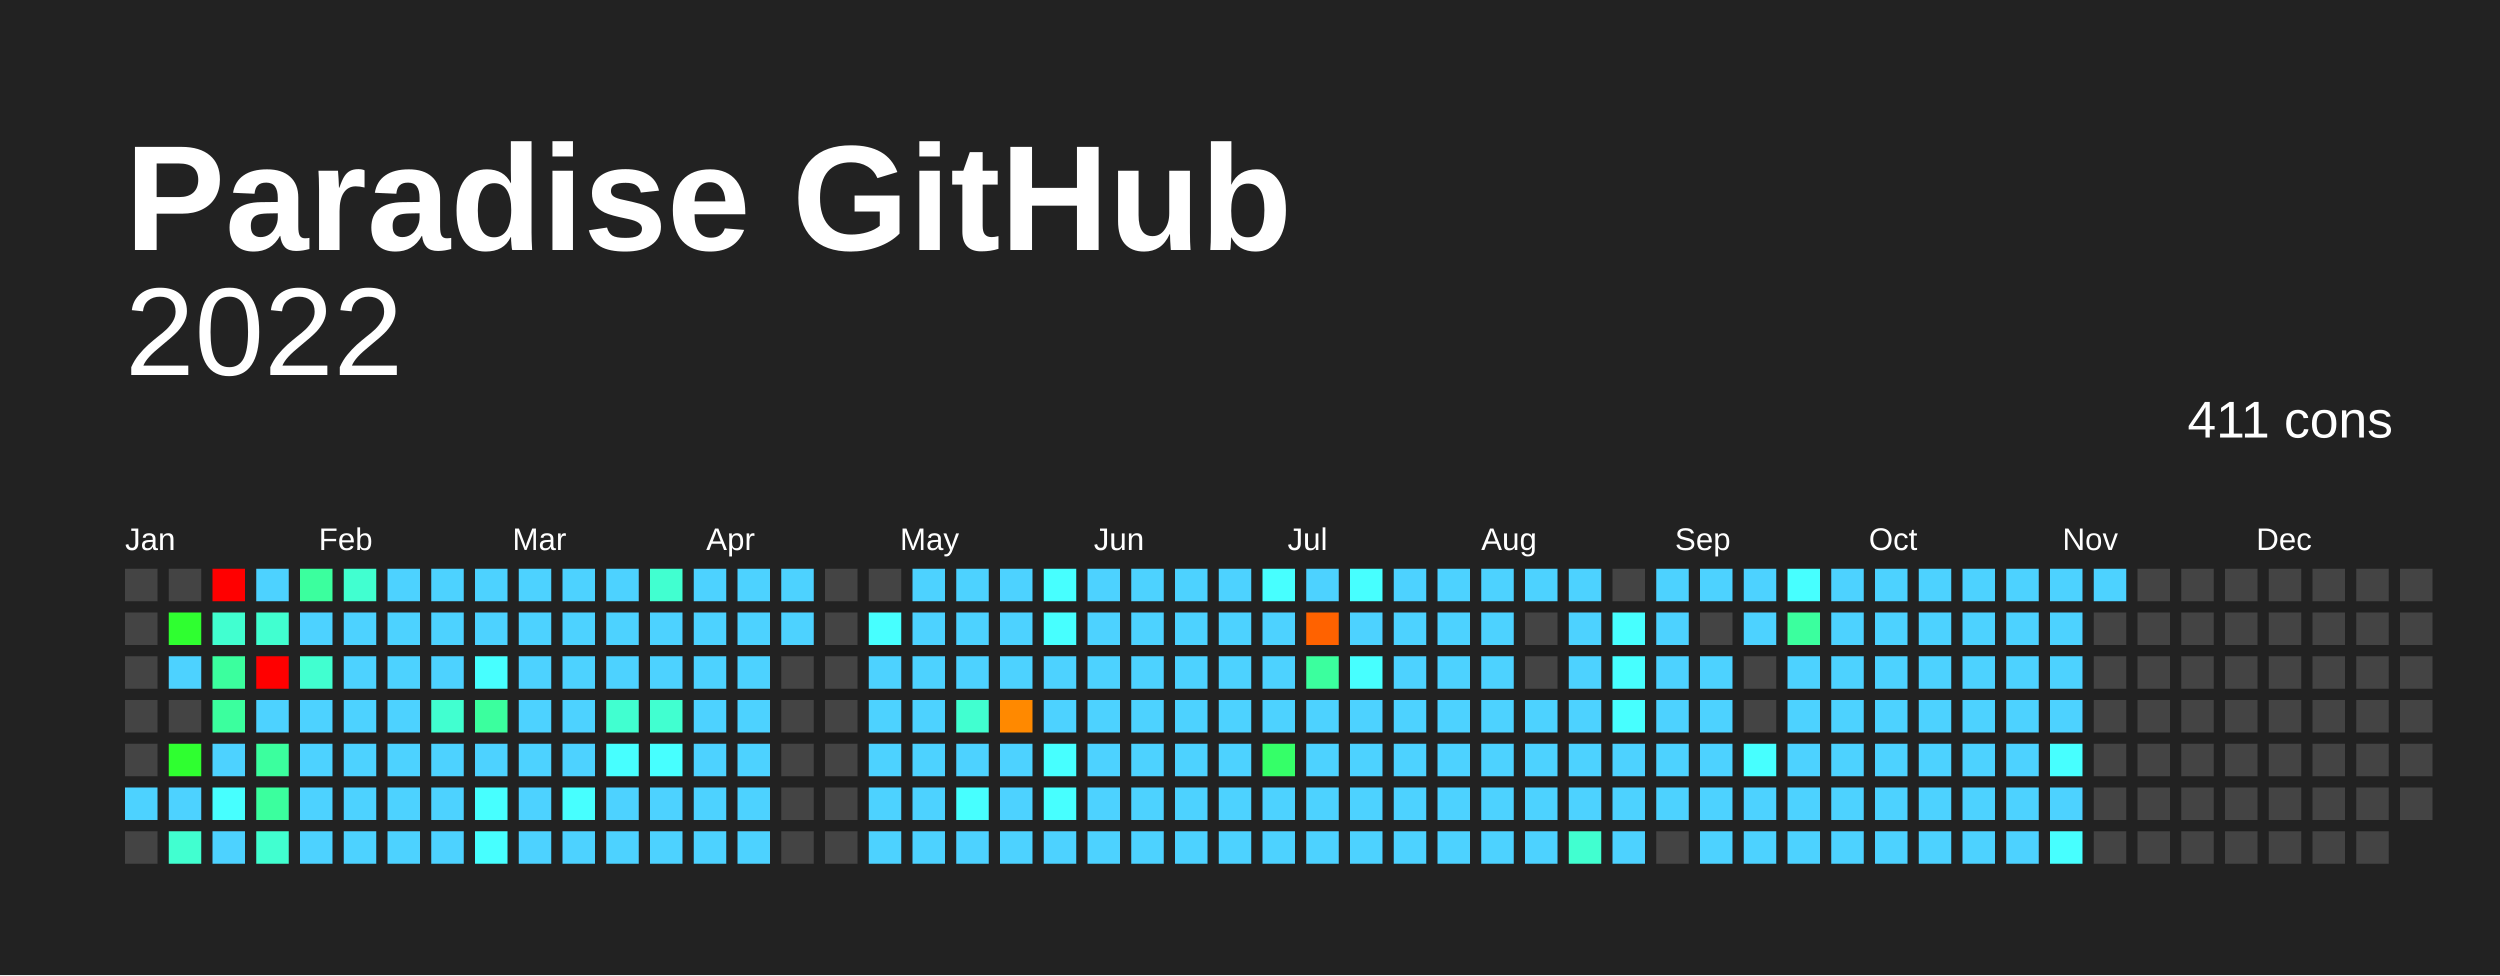
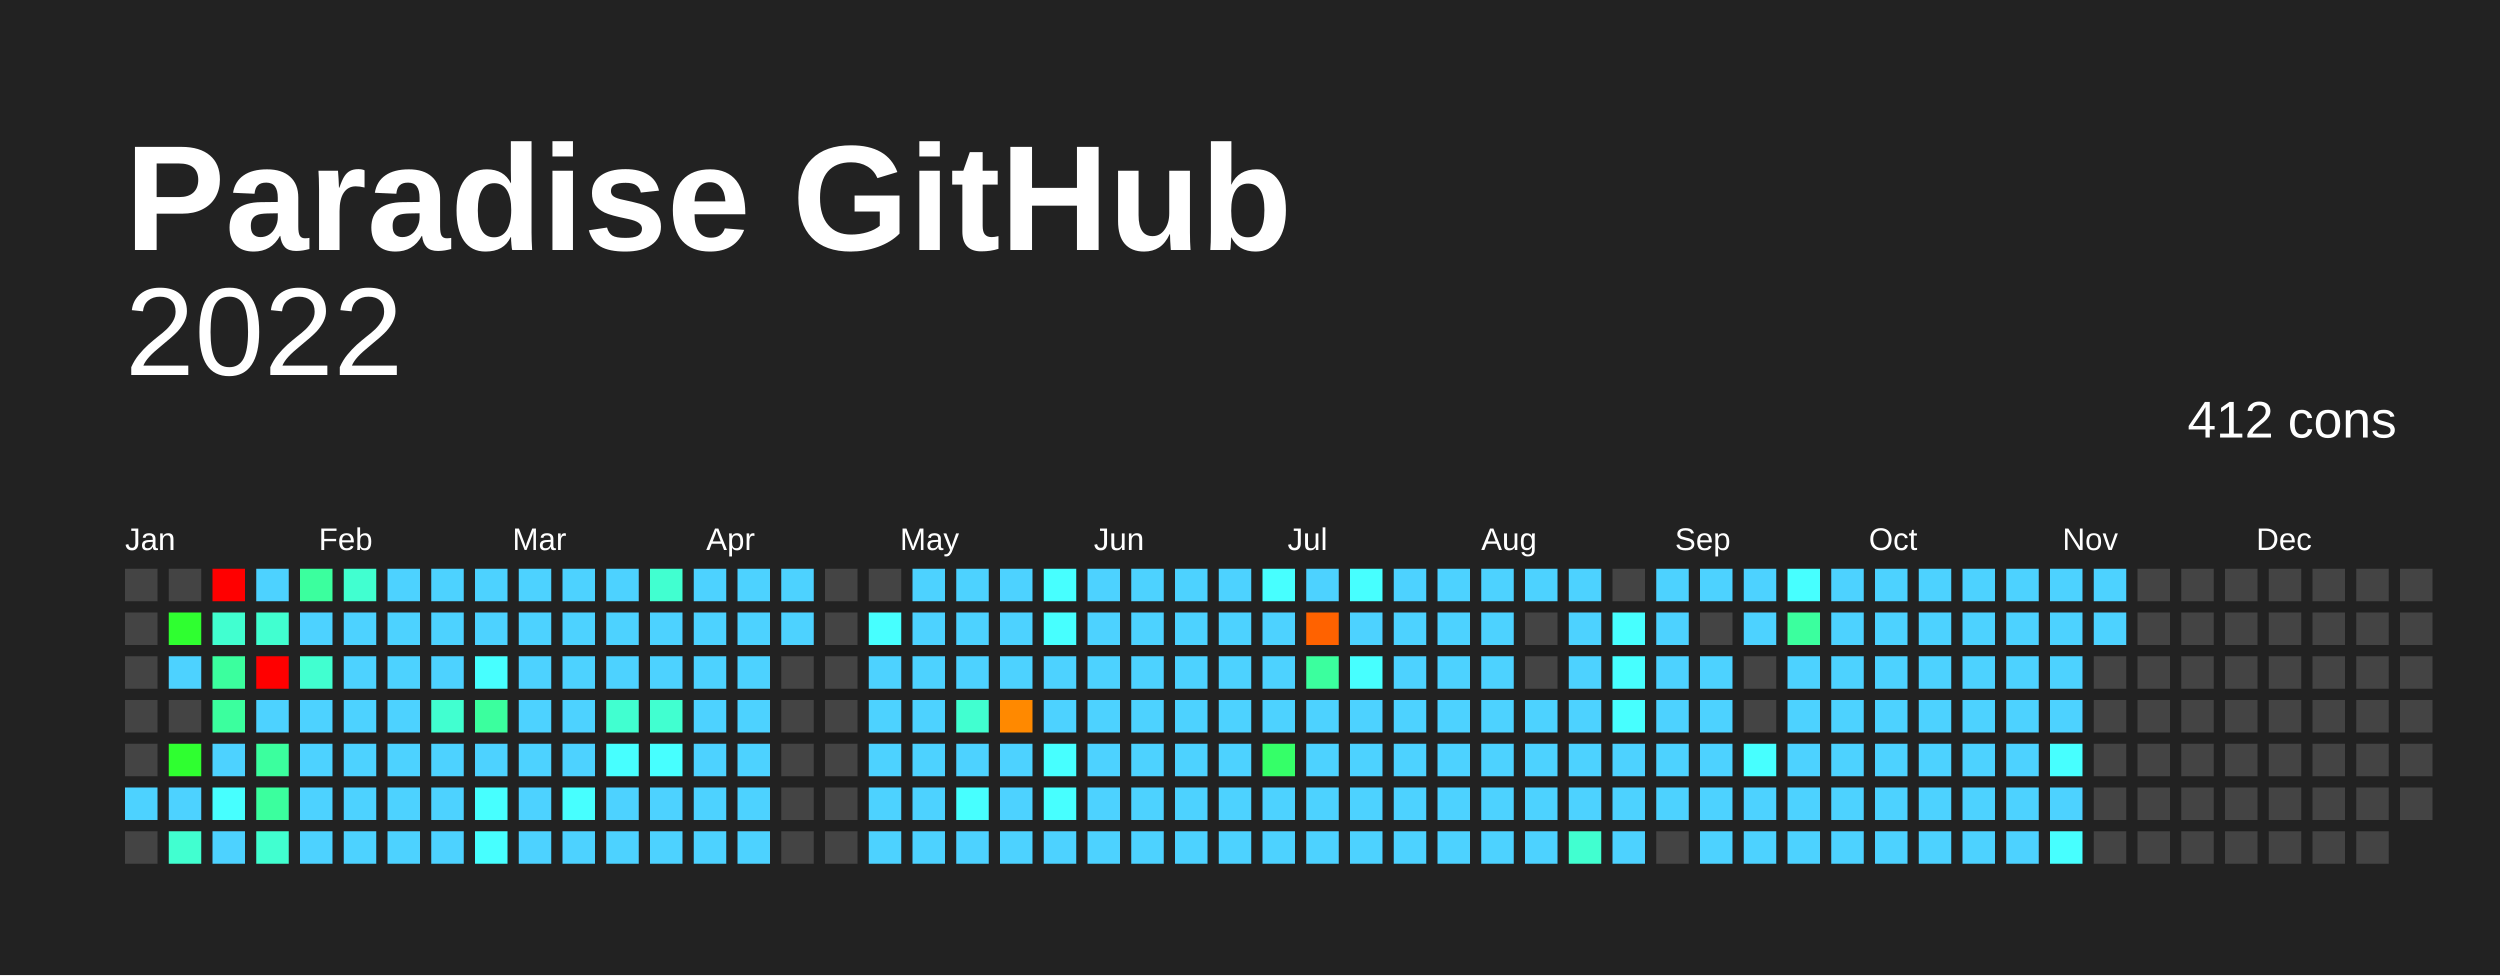
<svg xmlns="http://www.w3.org/2000/svg" baseProfile="full" height="78mm" version="1.1" viewBox="0,0,200,78" width="200mm">
  <defs />
  <rect fill="#222222" height="78" width="200" x="0" y="0" />
  <text fill="#FFFFFF" style="font-size:12px; font-family:Arial; font-weight:bold;" x="10" y="20">Paradise GitHub</text>
  <text alignment-baseline="hanging" fill="#FFFFFF" style="font-size:10.0px; font-family:Arial;" x="10" y="30">2022</text>
-   <text alignment-baseline="hanging" fill="#FFFFFF" style="font-size:4.125px; font-family:Arial;" x="175" y="35">411 cons</text>
+   <text alignment-baseline="hanging" fill="#FFFFFF" style="font-size:4.125px; font-family:Arial;" x="175" y="35">412 cons</text>
  <text fill="#FFFFFF" style="font-size:2.5px; font-family:Arial" x="10.0" y="44">Jan</text>
  <text fill="#FFFFFF" style="font-size:2.5px; font-family:Arial" x="25.5" y="44">Feb</text>
  <text fill="#FFFFFF" style="font-size:2.5px; font-family:Arial" x="41.0" y="44">Mar</text>
  <text fill="#FFFFFF" style="font-size:2.5px; font-family:Arial" x="56.5" y="44">Apr</text>
  <text fill="#FFFFFF" style="font-size:2.5px; font-family:Arial" x="72.0" y="44">May</text>
  <text fill="#FFFFFF" style="font-size:2.5px; font-family:Arial" x="87.5" y="44">Jun</text>
  <text fill="#FFFFFF" style="font-size:2.5px; font-family:Arial" x="103.0" y="44">Jul</text>
  <text fill="#FFFFFF" style="font-size:2.5px; font-family:Arial" x="118.5" y="44">Aug</text>
  <text fill="#FFFFFF" style="font-size:2.5px; font-family:Arial" x="134.0" y="44">Sep</text>
  <text fill="#FFFFFF" style="font-size:2.5px; font-family:Arial" x="149.5" y="44">Oct</text>
  <text fill="#FFFFFF" style="font-size:2.5px; font-family:Arial" x="165.0" y="44">Nov</text>
  <text fill="#FFFFFF" style="font-size:2.5px; font-family:Arial" x="180.5" y="44">Dec</text>
  <rect fill="#444444" height="2.6" width="2.6" x="10.0" y="45.5" />
  <rect fill="#444444" height="2.6" width="2.6" x="10.0" y="49.0" />
  <rect fill="#444444" height="2.6" width="2.6" x="10.0" y="52.5" />
  <rect fill="#444444" height="2.6" width="2.6" x="10.0" y="56.0" />
  <rect fill="#444444" height="2.6" width="2.6" x="10.0" y="59.5" />
  <rect fill="#4dd2ff" height="2.6" width="2.6" x="10.0" y="63.0" />
  <rect fill="#444444" height="2.6" width="2.6" x="10.0" y="66.5" />
  <rect fill="#444444" height="2.6" width="2.6" x="13.5" y="45.5" />
  <rect fill="#2fff30" height="2.6" width="2.6" x="13.5" y="49.0" />
  <rect fill="#4dd2ff" height="2.6" width="2.6" x="13.5" y="52.5" />
  <rect fill="#444444" height="2.6" width="2.6" x="13.5" y="56.0" />
  <rect fill="#2fff30" height="2.6" width="2.6" x="13.5" y="59.5" />
  <rect fill="#4dd2ff" height="2.6" width="2.6" x="13.5" y="63.0" />
  <rect fill="#41ffd0" height="2.6" width="2.6" x="13.5" y="66.5" />
  <rect fill="red" height="2.6" width="2.6" x="17.0" y="45.5" />
  <rect fill="#41ffd0" height="2.6" width="2.6" x="17.0" y="49.0" />
  <rect fill="#3bff9e" height="2.6" width="2.6" x="17.0" y="52.5" />
  <rect fill="#3bff9e" height="2.6" width="2.6" x="17.0" y="56.0" />
  <rect fill="#4dd2ff" height="2.6" width="2.6" x="17.0" y="59.5" />
  <rect fill="#47ffff" height="2.6" width="2.6" x="17.0" y="63.0" />
  <rect fill="#4dd2ff" height="2.6" width="2.6" x="17.0" y="66.5" />
  <rect fill="#4dd2ff" height="2.6" width="2.6" x="20.5" y="45.5" />
  <rect fill="#41ffd0" height="2.6" width="2.6" x="20.5" y="49.0" />
  <rect fill="red" height="2.6" width="2.6" x="20.5" y="52.5" />
  <rect fill="#4dd2ff" height="2.6" width="2.6" x="20.5" y="56.0" />
  <rect fill="#3bff9e" height="2.6" width="2.6" x="20.5" y="59.5" />
  <rect fill="#3bff9e" height="2.6" width="2.6" x="20.5" y="63.0" />
  <rect fill="#41ffd0" height="2.6" width="2.6" x="20.5" y="66.5" />
  <rect fill="#3bff9e" height="2.6" width="2.6" x="24.0" y="45.5" />
  <rect fill="#4dd2ff" height="2.6" width="2.6" x="24.0" y="49.0" />
  <rect fill="#41ffd0" height="2.6" width="2.6" x="24.0" y="52.5" />
  <rect fill="#4dd2ff" height="2.6" width="2.6" x="24.0" y="56.0" />
  <rect fill="#4dd2ff" height="2.6" width="2.6" x="24.0" y="59.5" />
  <rect fill="#4dd2ff" height="2.6" width="2.6" x="24.0" y="63.0" />
  <rect fill="#4dd2ff" height="2.6" width="2.6" x="24.0" y="66.5" />
  <rect fill="#41ffd0" height="2.6" width="2.6" x="27.5" y="45.5" />
  <rect fill="#4dd2ff" height="2.6" width="2.6" x="27.5" y="49.0" />
  <rect fill="#4dd2ff" height="2.6" width="2.6" x="27.5" y="52.5" />
  <rect fill="#4dd2ff" height="2.6" width="2.6" x="27.5" y="56.0" />
  <rect fill="#4dd2ff" height="2.6" width="2.6" x="27.5" y="59.5" />
  <rect fill="#4dd2ff" height="2.6" width="2.6" x="27.5" y="63.0" />
  <rect fill="#4dd2ff" height="2.6" width="2.6" x="27.5" y="66.5" />
  <rect fill="#4dd2ff" height="2.6" width="2.6" x="31.0" y="45.5" />
  <rect fill="#4dd2ff" height="2.6" width="2.6" x="31.0" y="49.0" />
  <rect fill="#4dd2ff" height="2.6" width="2.6" x="31.0" y="52.5" />
  <rect fill="#4dd2ff" height="2.6" width="2.6" x="31.0" y="56.0" />
  <rect fill="#4dd2ff" height="2.6" width="2.6" x="31.0" y="59.5" />
  <rect fill="#4dd2ff" height="2.6" width="2.6" x="31.0" y="63.0" />
  <rect fill="#4dd2ff" height="2.6" width="2.6" x="31.0" y="66.5" />
  <rect fill="#4dd2ff" height="2.6" width="2.6" x="34.5" y="45.5" />
  <rect fill="#4dd2ff" height="2.6" width="2.6" x="34.5" y="49.0" />
  <rect fill="#4dd2ff" height="2.6" width="2.6" x="34.5" y="52.5" />
  <rect fill="#41ffd0" height="2.6" width="2.6" x="34.5" y="56.0" />
  <rect fill="#4dd2ff" height="2.6" width="2.6" x="34.5" y="59.5" />
  <rect fill="#4dd2ff" height="2.6" width="2.6" x="34.5" y="63.0" />
  <rect fill="#4dd2ff" height="2.6" width="2.6" x="34.5" y="66.5" />
  <rect fill="#4dd2ff" height="2.6" width="2.6" x="38.0" y="45.5" />
  <rect fill="#4dd2ff" height="2.6" width="2.6" x="38.0" y="49.0" />
  <rect fill="#47ffff" height="2.6" width="2.6" x="38.0" y="52.5" />
  <rect fill="#3bff9e" height="2.6" width="2.6" x="38.0" y="56.0" />
  <rect fill="#4dd2ff" height="2.6" width="2.6" x="38.0" y="59.5" />
  <rect fill="#47ffff" height="2.6" width="2.6" x="38.0" y="63.0" />
  <rect fill="#47ffff" height="2.6" width="2.6" x="38.0" y="66.5" />
  <rect fill="#4dd2ff" height="2.6" width="2.6" x="41.5" y="45.5" />
  <rect fill="#4dd2ff" height="2.6" width="2.6" x="41.5" y="49.0" />
  <rect fill="#4dd2ff" height="2.6" width="2.6" x="41.5" y="52.5" />
  <rect fill="#4dd2ff" height="2.6" width="2.6" x="41.5" y="56.0" />
  <rect fill="#4dd2ff" height="2.6" width="2.6" x="41.5" y="59.5" />
  <rect fill="#4dd2ff" height="2.6" width="2.6" x="41.5" y="63.0" />
  <rect fill="#4dd2ff" height="2.6" width="2.6" x="41.5" y="66.5" />
  <rect fill="#4dd2ff" height="2.6" width="2.6" x="45.0" y="45.5" />
  <rect fill="#4dd2ff" height="2.6" width="2.6" x="45.0" y="49.0" />
  <rect fill="#4dd2ff" height="2.6" width="2.6" x="45.0" y="52.5" />
  <rect fill="#4dd2ff" height="2.6" width="2.6" x="45.0" y="56.0" />
  <rect fill="#4dd2ff" height="2.6" width="2.6" x="45.0" y="59.5" />
  <rect fill="#47ffff" height="2.6" width="2.6" x="45.0" y="63.0" />
  <rect fill="#4dd2ff" height="2.6" width="2.6" x="45.0" y="66.5" />
  <rect fill="#4dd2ff" height="2.6" width="2.6" x="48.5" y="45.5" />
  <rect fill="#4dd2ff" height="2.6" width="2.6" x="48.5" y="49.0" />
  <rect fill="#4dd2ff" height="2.6" width="2.6" x="48.5" y="52.5" />
  <rect fill="#41ffd0" height="2.6" width="2.6" x="48.5" y="56.0" />
  <rect fill="#47ffff" height="2.6" width="2.6" x="48.5" y="59.5" />
  <rect fill="#4dd2ff" height="2.6" width="2.6" x="48.5" y="63.0" />
  <rect fill="#4dd2ff" height="2.6" width="2.6" x="48.5" y="66.5" />
  <rect fill="#41ffd0" height="2.6" width="2.6" x="52.0" y="45.5" />
  <rect fill="#4dd2ff" height="2.6" width="2.6" x="52.0" y="49.0" />
  <rect fill="#4dd2ff" height="2.6" width="2.6" x="52.0" y="52.5" />
  <rect fill="#41ffd0" height="2.6" width="2.6" x="52.0" y="56.0" />
  <rect fill="#47ffff" height="2.6" width="2.6" x="52.0" y="59.5" />
  <rect fill="#4dd2ff" height="2.6" width="2.6" x="52.0" y="63.0" />
  <rect fill="#4dd2ff" height="2.6" width="2.6" x="52.0" y="66.5" />
  <rect fill="#4dd2ff" height="2.6" width="2.6" x="55.5" y="45.5" />
  <rect fill="#4dd2ff" height="2.6" width="2.6" x="55.5" y="49.0" />
  <rect fill="#4dd2ff" height="2.6" width="2.6" x="55.5" y="52.5" />
  <rect fill="#4dd2ff" height="2.6" width="2.6" x="55.5" y="56.0" />
  <rect fill="#4dd2ff" height="2.6" width="2.6" x="55.5" y="59.5" />
  <rect fill="#4dd2ff" height="2.6" width="2.6" x="55.5" y="63.0" />
  <rect fill="#4dd2ff" height="2.6" width="2.6" x="55.5" y="66.5" />
  <rect fill="#4dd2ff" height="2.6" width="2.6" x="59.0" y="45.5" />
  <rect fill="#4dd2ff" height="2.6" width="2.6" x="59.0" y="49.0" />
  <rect fill="#4dd2ff" height="2.6" width="2.6" x="59.0" y="52.5" />
  <rect fill="#4dd2ff" height="2.6" width="2.6" x="59.0" y="56.0" />
  <rect fill="#4dd2ff" height="2.6" width="2.6" x="59.0" y="59.5" />
  <rect fill="#4dd2ff" height="2.6" width="2.6" x="59.0" y="63.0" />
  <rect fill="#4dd2ff" height="2.6" width="2.6" x="59.0" y="66.5" />
  <rect fill="#4dd2ff" height="2.6" width="2.6" x="62.5" y="45.5" />
  <rect fill="#4dd2ff" height="2.6" width="2.6" x="62.5" y="49.0" />
  <rect fill="#444444" height="2.6" width="2.6" x="62.5" y="52.5" />
  <rect fill="#444444" height="2.6" width="2.6" x="62.5" y="56.0" />
  <rect fill="#444444" height="2.6" width="2.6" x="62.5" y="59.5" />
  <rect fill="#444444" height="2.6" width="2.6" x="62.5" y="63.0" />
  <rect fill="#444444" height="2.6" width="2.6" x="62.5" y="66.5" />
  <rect fill="#444444" height="2.6" width="2.6" x="66.0" y="45.5" />
  <rect fill="#444444" height="2.6" width="2.6" x="66.0" y="49.0" />
  <rect fill="#444444" height="2.6" width="2.6" x="66.0" y="52.5" />
  <rect fill="#444444" height="2.6" width="2.6" x="66.0" y="56.0" />
  <rect fill="#444444" height="2.6" width="2.6" x="66.0" y="59.5" />
  <rect fill="#444444" height="2.6" width="2.6" x="66.0" y="63.0" />
  <rect fill="#444444" height="2.6" width="2.6" x="66.0" y="66.5" />
  <rect fill="#444444" height="2.6" width="2.6" x="69.5" y="45.5" />
  <rect fill="#47ffff" height="2.6" width="2.6" x="69.5" y="49.0" />
  <rect fill="#4dd2ff" height="2.6" width="2.6" x="69.5" y="52.5" />
  <rect fill="#4dd2ff" height="2.6" width="2.6" x="69.5" y="56.0" />
  <rect fill="#4dd2ff" height="2.6" width="2.6" x="69.5" y="59.5" />
  <rect fill="#4dd2ff" height="2.6" width="2.6" x="69.5" y="63.0" />
  <rect fill="#4dd2ff" height="2.6" width="2.6" x="69.5" y="66.5" />
  <rect fill="#4dd2ff" height="2.6" width="2.6" x="73.0" y="45.5" />
  <rect fill="#4dd2ff" height="2.6" width="2.6" x="73.0" y="49.0" />
  <rect fill="#4dd2ff" height="2.6" width="2.6" x="73.0" y="52.5" />
  <rect fill="#4dd2ff" height="2.6" width="2.6" x="73.0" y="56.0" />
  <rect fill="#4dd2ff" height="2.6" width="2.6" x="73.0" y="59.5" />
  <rect fill="#4dd2ff" height="2.6" width="2.6" x="73.0" y="63.0" />
  <rect fill="#4dd2ff" height="2.6" width="2.6" x="73.0" y="66.5" />
  <rect fill="#4dd2ff" height="2.6" width="2.6" x="76.5" y="45.5" />
  <rect fill="#4dd2ff" height="2.6" width="2.6" x="76.5" y="49.0" />
  <rect fill="#4dd2ff" height="2.6" width="2.6" x="76.5" y="52.5" />
  <rect fill="#41ffd0" height="2.6" width="2.6" x="76.5" y="56.0" />
  <rect fill="#4dd2ff" height="2.6" width="2.6" x="76.5" y="59.5" />
  <rect fill="#47ffff" height="2.6" width="2.6" x="76.5" y="63.0" />
  <rect fill="#4dd2ff" height="2.6" width="2.6" x="76.5" y="66.5" />
  <rect fill="#4dd2ff" height="2.6" width="2.6" x="80.0" y="45.5" />
  <rect fill="#4dd2ff" height="2.6" width="2.6" x="80.0" y="49.0" />
  <rect fill="#4dd2ff" height="2.6" width="2.6" x="80.0" y="52.5" />
  <rect fill="#ff8900" height="2.6" width="2.6" x="80.0" y="56.0" />
  <rect fill="#4dd2ff" height="2.6" width="2.6" x="80.0" y="59.5" />
  <rect fill="#4dd2ff" height="2.6" width="2.6" x="80.0" y="63.0" />
  <rect fill="#4dd2ff" height="2.6" width="2.6" x="80.0" y="66.5" />
  <rect fill="#47ffff" height="2.6" width="2.6" x="83.5" y="45.5" />
  <rect fill="#47ffff" height="2.6" width="2.6" x="83.5" y="49.0" />
  <rect fill="#4dd2ff" height="2.6" width="2.6" x="83.5" y="52.5" />
  <rect fill="#4dd2ff" height="2.6" width="2.6" x="83.5" y="56.0" />
  <rect fill="#47ffff" height="2.6" width="2.6" x="83.5" y="59.5" />
  <rect fill="#47ffff" height="2.6" width="2.6" x="83.5" y="63.0" />
  <rect fill="#4dd2ff" height="2.6" width="2.6" x="83.5" y="66.5" />
  <rect fill="#4dd2ff" height="2.6" width="2.6" x="87.0" y="45.5" />
  <rect fill="#4dd2ff" height="2.6" width="2.6" x="87.0" y="49.0" />
  <rect fill="#4dd2ff" height="2.6" width="2.6" x="87.0" y="52.5" />
  <rect fill="#4dd2ff" height="2.6" width="2.6" x="87.0" y="56.0" />
  <rect fill="#4dd2ff" height="2.6" width="2.6" x="87.0" y="59.5" />
  <rect fill="#4dd2ff" height="2.6" width="2.6" x="87.0" y="63.0" />
  <rect fill="#4dd2ff" height="2.6" width="2.6" x="87.0" y="66.5" />
  <rect fill="#4dd2ff" height="2.6" width="2.6" x="90.5" y="45.5" />
  <rect fill="#4dd2ff" height="2.6" width="2.6" x="90.5" y="49.0" />
  <rect fill="#4dd2ff" height="2.6" width="2.6" x="90.5" y="52.5" />
  <rect fill="#4dd2ff" height="2.6" width="2.6" x="90.5" y="56.0" />
  <rect fill="#4dd2ff" height="2.6" width="2.6" x="90.5" y="59.5" />
  <rect fill="#4dd2ff" height="2.6" width="2.6" x="90.5" y="63.0" />
  <rect fill="#4dd2ff" height="2.6" width="2.6" x="90.5" y="66.5" />
  <rect fill="#4dd2ff" height="2.6" width="2.6" x="94.0" y="45.5" />
  <rect fill="#4dd2ff" height="2.6" width="2.6" x="94.0" y="49.0" />
  <rect fill="#4dd2ff" height="2.6" width="2.6" x="94.0" y="52.5" />
  <rect fill="#4dd2ff" height="2.6" width="2.6" x="94.0" y="56.0" />
  <rect fill="#4dd2ff" height="2.6" width="2.6" x="94.0" y="59.5" />
  <rect fill="#4dd2ff" height="2.6" width="2.6" x="94.0" y="63.0" />
  <rect fill="#4dd2ff" height="2.6" width="2.6" x="94.0" y="66.5" />
  <rect fill="#4dd2ff" height="2.6" width="2.6" x="97.5" y="45.5" />
  <rect fill="#4dd2ff" height="2.6" width="2.6" x="97.5" y="49.0" />
  <rect fill="#4dd2ff" height="2.6" width="2.6" x="97.5" y="52.5" />
  <rect fill="#4dd2ff" height="2.6" width="2.6" x="97.5" y="56.0" />
  <rect fill="#4dd2ff" height="2.6" width="2.6" x="97.5" y="59.5" />
  <rect fill="#4dd2ff" height="2.6" width="2.6" x="97.5" y="63.0" />
  <rect fill="#4dd2ff" height="2.6" width="2.6" x="97.5" y="66.5" />
  <rect fill="#47ffff" height="2.6" width="2.6" x="101.0" y="45.5" />
  <rect fill="#4dd2ff" height="2.6" width="2.6" x="101.0" y="49.0" />
  <rect fill="#4dd2ff" height="2.6" width="2.6" x="101.0" y="52.5" />
  <rect fill="#4dd2ff" height="2.6" width="2.6" x="101.0" y="56.0" />
  <rect fill="#35ff68" height="2.6" width="2.6" x="101.0" y="59.5" />
  <rect fill="#4dd2ff" height="2.6" width="2.6" x="101.0" y="63.0" />
  <rect fill="#4dd2ff" height="2.6" width="2.6" x="101.0" y="66.5" />
  <rect fill="#4dd2ff" height="2.6" width="2.6" x="104.5" y="45.5" />
  <rect fill="#ff6200" height="2.6" width="2.6" x="104.5" y="49.0" />
  <rect fill="#3bff9e" height="2.6" width="2.6" x="104.5" y="52.5" />
  <rect fill="#4dd2ff" height="2.6" width="2.6" x="104.5" y="56.0" />
  <rect fill="#4dd2ff" height="2.6" width="2.6" x="104.5" y="59.5" />
  <rect fill="#4dd2ff" height="2.6" width="2.6" x="104.5" y="63.0" />
  <rect fill="#4dd2ff" height="2.6" width="2.6" x="104.5" y="66.5" />
  <rect fill="#47ffff" height="2.6" width="2.6" x="108.0" y="45.5" />
  <rect fill="#4dd2ff" height="2.6" width="2.6" x="108.0" y="49.0" />
  <rect fill="#47ffff" height="2.6" width="2.6" x="108.0" y="52.5" />
  <rect fill="#4dd2ff" height="2.6" width="2.6" x="108.0" y="56.0" />
  <rect fill="#4dd2ff" height="2.6" width="2.6" x="108.0" y="59.5" />
  <rect fill="#4dd2ff" height="2.6" width="2.6" x="108.0" y="63.0" />
  <rect fill="#4dd2ff" height="2.6" width="2.6" x="108.0" y="66.5" />
  <rect fill="#4dd2ff" height="2.6" width="2.6" x="111.5" y="45.5" />
  <rect fill="#4dd2ff" height="2.6" width="2.6" x="111.5" y="49.0" />
  <rect fill="#4dd2ff" height="2.6" width="2.6" x="111.5" y="52.5" />
  <rect fill="#4dd2ff" height="2.6" width="2.6" x="111.5" y="56.0" />
  <rect fill="#4dd2ff" height="2.6" width="2.6" x="111.5" y="59.5" />
  <rect fill="#4dd2ff" height="2.6" width="2.6" x="111.5" y="63.0" />
  <rect fill="#4dd2ff" height="2.6" width="2.6" x="111.5" y="66.5" />
  <rect fill="#4dd2ff" height="2.6" width="2.6" x="115.0" y="45.5" />
  <rect fill="#4dd2ff" height="2.6" width="2.6" x="115.0" y="49.0" />
  <rect fill="#4dd2ff" height="2.6" width="2.6" x="115.0" y="52.5" />
  <rect fill="#4dd2ff" height="2.6" width="2.6" x="115.0" y="56.0" />
  <rect fill="#4dd2ff" height="2.6" width="2.6" x="115.0" y="59.5" />
  <rect fill="#4dd2ff" height="2.6" width="2.6" x="115.0" y="63.0" />
  <rect fill="#4dd2ff" height="2.6" width="2.6" x="115.0" y="66.5" />
  <rect fill="#4dd2ff" height="2.6" width="2.6" x="118.5" y="45.5" />
  <rect fill="#4dd2ff" height="2.6" width="2.6" x="118.5" y="49.0" />
  <rect fill="#4dd2ff" height="2.6" width="2.6" x="118.5" y="52.5" />
  <rect fill="#4dd2ff" height="2.6" width="2.6" x="118.5" y="56.0" />
  <rect fill="#4dd2ff" height="2.6" width="2.6" x="118.5" y="59.5" />
  <rect fill="#4dd2ff" height="2.6" width="2.6" x="118.5" y="63.0" />
  <rect fill="#4dd2ff" height="2.6" width="2.6" x="118.5" y="66.5" />
  <rect fill="#4dd2ff" height="2.6" width="2.6" x="122.0" y="45.5" />
  <rect fill="#444444" height="2.6" width="2.6" x="122.0" y="49.0" />
  <rect fill="#444444" height="2.6" width="2.6" x="122.0" y="52.5" />
  <rect fill="#4dd2ff" height="2.6" width="2.6" x="122.0" y="56.0" />
  <rect fill="#4dd2ff" height="2.6" width="2.6" x="122.0" y="59.5" />
  <rect fill="#4dd2ff" height="2.6" width="2.6" x="122.0" y="63.0" />
  <rect fill="#4dd2ff" height="2.6" width="2.6" x="122.0" y="66.5" />
  <rect fill="#4dd2ff" height="2.6" width="2.6" x="125.5" y="45.5" />
  <rect fill="#4dd2ff" height="2.6" width="2.6" x="125.5" y="49.0" />
  <rect fill="#4dd2ff" height="2.6" width="2.6" x="125.5" y="52.5" />
  <rect fill="#4dd2ff" height="2.6" width="2.6" x="125.5" y="56.0" />
  <rect fill="#4dd2ff" height="2.6" width="2.6" x="125.5" y="59.5" />
  <rect fill="#4dd2ff" height="2.6" width="2.6" x="125.5" y="63.0" />
  <rect fill="#41ffd0" height="2.6" width="2.6" x="125.5" y="66.5" />
  <rect fill="#444444" height="2.6" width="2.6" x="129.0" y="45.5" />
  <rect fill="#47ffff" height="2.6" width="2.6" x="129.0" y="49.0" />
  <rect fill="#47ffff" height="2.6" width="2.6" x="129.0" y="52.5" />
  <rect fill="#47ffff" height="2.6" width="2.6" x="129.0" y="56.0" />
  <rect fill="#4dd2ff" height="2.6" width="2.6" x="129.0" y="59.5" />
  <rect fill="#4dd2ff" height="2.6" width="2.6" x="129.0" y="63.0" />
  <rect fill="#4dd2ff" height="2.6" width="2.6" x="129.0" y="66.5" />
  <rect fill="#4dd2ff" height="2.6" width="2.6" x="132.5" y="45.5" />
  <rect fill="#4dd2ff" height="2.6" width="2.6" x="132.5" y="49.0" />
  <rect fill="#4dd2ff" height="2.6" width="2.6" x="132.5" y="52.5" />
  <rect fill="#4dd2ff" height="2.6" width="2.6" x="132.5" y="56.0" />
  <rect fill="#4dd2ff" height="2.6" width="2.6" x="132.5" y="59.5" />
  <rect fill="#4dd2ff" height="2.6" width="2.6" x="132.5" y="63.0" />
  <rect fill="#444444" height="2.6" width="2.6" x="132.5" y="66.5" />
  <rect fill="#4dd2ff" height="2.6" width="2.6" x="136.0" y="45.5" />
  <rect fill="#444444" height="2.6" width="2.6" x="136.0" y="49.0" />
  <rect fill="#4dd2ff" height="2.6" width="2.6" x="136.0" y="52.5" />
  <rect fill="#4dd2ff" height="2.6" width="2.6" x="136.0" y="56.0" />
  <rect fill="#4dd2ff" height="2.6" width="2.6" x="136.0" y="59.5" />
  <rect fill="#4dd2ff" height="2.6" width="2.6" x="136.0" y="63.0" />
  <rect fill="#4dd2ff" height="2.6" width="2.6" x="136.0" y="66.5" />
  <rect fill="#4dd2ff" height="2.6" width="2.6" x="139.5" y="45.5" />
  <rect fill="#4dd2ff" height="2.6" width="2.6" x="139.5" y="49.0" />
  <rect fill="#444444" height="2.6" width="2.6" x="139.5" y="52.5" />
  <rect fill="#444444" height="2.6" width="2.6" x="139.5" y="56.0" />
  <rect fill="#47ffff" height="2.6" width="2.6" x="139.5" y="59.5" />
  <rect fill="#4dd2ff" height="2.6" width="2.6" x="139.5" y="63.0" />
  <rect fill="#4dd2ff" height="2.6" width="2.6" x="139.5" y="66.5" />
  <rect fill="#47ffff" height="2.6" width="2.6" x="143.0" y="45.5" />
  <rect fill="#3bff9e" height="2.6" width="2.6" x="143.0" y="49.0" />
  <rect fill="#4dd2ff" height="2.6" width="2.6" x="143.0" y="52.5" />
  <rect fill="#4dd2ff" height="2.6" width="2.6" x="143.0" y="56.0" />
  <rect fill="#4dd2ff" height="2.6" width="2.6" x="143.0" y="59.5" />
  <rect fill="#4dd2ff" height="2.6" width="2.6" x="143.0" y="63.0" />
  <rect fill="#4dd2ff" height="2.6" width="2.6" x="143.0" y="66.5" />
  <rect fill="#4dd2ff" height="2.6" width="2.6" x="146.5" y="45.5" />
  <rect fill="#4dd2ff" height="2.6" width="2.6" x="146.5" y="49.0" />
  <rect fill="#4dd2ff" height="2.6" width="2.6" x="146.5" y="52.5" />
  <rect fill="#4dd2ff" height="2.6" width="2.6" x="146.5" y="56.0" />
  <rect fill="#4dd2ff" height="2.6" width="2.6" x="146.5" y="59.5" />
  <rect fill="#4dd2ff" height="2.6" width="2.6" x="146.5" y="63.0" />
  <rect fill="#4dd2ff" height="2.6" width="2.6" x="146.5" y="66.5" />
  <rect fill="#4dd2ff" height="2.6" width="2.6" x="150.0" y="45.5" />
  <rect fill="#4dd2ff" height="2.6" width="2.6" x="150.0" y="49.0" />
  <rect fill="#4dd2ff" height="2.6" width="2.6" x="150.0" y="52.5" />
  <rect fill="#4dd2ff" height="2.6" width="2.6" x="150.0" y="56.0" />
  <rect fill="#4dd2ff" height="2.6" width="2.6" x="150.0" y="59.5" />
  <rect fill="#4dd2ff" height="2.6" width="2.6" x="150.0" y="63.0" />
  <rect fill="#4dd2ff" height="2.6" width="2.6" x="150.0" y="66.5" />
  <rect fill="#4dd2ff" height="2.6" width="2.6" x="153.5" y="45.5" />
  <rect fill="#4dd2ff" height="2.6" width="2.6" x="153.5" y="49.0" />
  <rect fill="#4dd2ff" height="2.6" width="2.6" x="153.5" y="52.5" />
  <rect fill="#4dd2ff" height="2.6" width="2.6" x="153.5" y="56.0" />
  <rect fill="#4dd2ff" height="2.6" width="2.6" x="153.5" y="59.5" />
  <rect fill="#4dd2ff" height="2.6" width="2.6" x="153.5" y="63.0" />
  <rect fill="#4dd2ff" height="2.6" width="2.6" x="153.5" y="66.5" />
  <rect fill="#4dd2ff" height="2.6" width="2.6" x="157.0" y="45.5" />
  <rect fill="#4dd2ff" height="2.6" width="2.6" x="157.0" y="49.0" />
  <rect fill="#4dd2ff" height="2.6" width="2.6" x="157.0" y="52.5" />
  <rect fill="#4dd2ff" height="2.6" width="2.6" x="157.0" y="56.0" />
  <rect fill="#4dd2ff" height="2.6" width="2.6" x="157.0" y="59.5" />
  <rect fill="#4dd2ff" height="2.6" width="2.6" x="157.0" y="63.0" />
  <rect fill="#4dd2ff" height="2.6" width="2.6" x="157.0" y="66.5" />
  <rect fill="#4dd2ff" height="2.6" width="2.6" x="160.5" y="45.5" />
  <rect fill="#4dd2ff" height="2.6" width="2.6" x="160.5" y="49.0" />
  <rect fill="#4dd2ff" height="2.6" width="2.6" x="160.5" y="52.5" />
  <rect fill="#4dd2ff" height="2.6" width="2.6" x="160.5" y="56.0" />
  <rect fill="#4dd2ff" height="2.6" width="2.6" x="160.5" y="59.5" />
  <rect fill="#4dd2ff" height="2.6" width="2.6" x="160.5" y="63.0" />
  <rect fill="#4dd2ff" height="2.6" width="2.6" x="160.5" y="66.5" />
  <rect fill="#4dd2ff" height="2.6" width="2.6" x="164.0" y="45.5" />
  <rect fill="#4dd2ff" height="2.6" width="2.6" x="164.0" y="49.0" />
  <rect fill="#4dd2ff" height="2.6" width="2.6" x="164.0" y="52.5" />
  <rect fill="#4dd2ff" height="2.6" width="2.6" x="164.0" y="56.0" />
  <rect fill="#47ffff" height="2.6" width="2.6" x="164.0" y="59.5" />
  <rect fill="#4dd2ff" height="2.6" width="2.6" x="164.0" y="63.0" />
  <rect fill="#47ffff" height="2.6" width="2.6" x="164.0" y="66.5" />
  <rect fill="#4dd2ff" height="2.6" width="2.6" x="167.5" y="45.5" />
-   <rect fill="#444444" height="2.6" width="2.6" x="167.5" y="49.0" />
+   <rect fill="#4dd2ff" height="2.6" width="2.6" x="167.5" y="49.0" />
  <rect fill="#444444" height="2.6" width="2.6" x="167.5" y="52.5" />
  <rect fill="#444444" height="2.6" width="2.6" x="167.5" y="56.0" />
  <rect fill="#444444" height="2.6" width="2.6" x="167.5" y="59.5" />
  <rect fill="#444444" height="2.6" width="2.6" x="167.5" y="63.0" />
  <rect fill="#444444" height="2.6" width="2.6" x="167.5" y="66.5" />
  <rect fill="#444444" height="2.6" width="2.6" x="171.0" y="45.5" />
  <rect fill="#444444" height="2.6" width="2.6" x="171.0" y="49.0" />
  <rect fill="#444444" height="2.6" width="2.6" x="171.0" y="52.5" />
  <rect fill="#444444" height="2.6" width="2.6" x="171.0" y="56.0" />
  <rect fill="#444444" height="2.6" width="2.6" x="171.0" y="59.5" />
  <rect fill="#444444" height="2.6" width="2.6" x="171.0" y="63.0" />
  <rect fill="#444444" height="2.6" width="2.6" x="171.0" y="66.5" />
  <rect fill="#444444" height="2.6" width="2.6" x="174.5" y="45.5" />
  <rect fill="#444444" height="2.6" width="2.6" x="174.5" y="49.0" />
  <rect fill="#444444" height="2.6" width="2.6" x="174.5" y="52.5" />
  <rect fill="#444444" height="2.6" width="2.6" x="174.5" y="56.0" />
  <rect fill="#444444" height="2.6" width="2.6" x="174.5" y="59.5" />
  <rect fill="#444444" height="2.6" width="2.6" x="174.5" y="63.0" />
  <rect fill="#444444" height="2.6" width="2.6" x="174.5" y="66.5" />
  <rect fill="#444444" height="2.6" width="2.6" x="178.0" y="45.5" />
  <rect fill="#444444" height="2.6" width="2.6" x="178.0" y="49.0" />
  <rect fill="#444444" height="2.6" width="2.6" x="178.0" y="52.5" />
  <rect fill="#444444" height="2.6" width="2.6" x="178.0" y="56.0" />
  <rect fill="#444444" height="2.6" width="2.6" x="178.0" y="59.5" />
  <rect fill="#444444" height="2.6" width="2.6" x="178.0" y="63.0" />
  <rect fill="#444444" height="2.6" width="2.6" x="178.0" y="66.5" />
  <rect fill="#444444" height="2.6" width="2.6" x="181.5" y="45.5" />
  <rect fill="#444444" height="2.6" width="2.6" x="181.5" y="49.0" />
  <rect fill="#444444" height="2.6" width="2.6" x="181.5" y="52.5" />
  <rect fill="#444444" height="2.6" width="2.6" x="181.5" y="56.0" />
  <rect fill="#444444" height="2.6" width="2.6" x="181.5" y="59.5" />
  <rect fill="#444444" height="2.6" width="2.6" x="181.5" y="63.0" />
  <rect fill="#444444" height="2.6" width="2.6" x="181.5" y="66.5" />
  <rect fill="#444444" height="2.6" width="2.6" x="185.0" y="45.5" />
  <rect fill="#444444" height="2.6" width="2.6" x="185.0" y="49.0" />
  <rect fill="#444444" height="2.6" width="2.6" x="185.0" y="52.5" />
  <rect fill="#444444" height="2.6" width="2.6" x="185.0" y="56.0" />
  <rect fill="#444444" height="2.6" width="2.6" x="185.0" y="59.5" />
  <rect fill="#444444" height="2.6" width="2.6" x="185.0" y="63.0" />
  <rect fill="#444444" height="2.6" width="2.6" x="185.0" y="66.5" />
  <rect fill="#444444" height="2.6" width="2.6" x="188.5" y="45.5" />
  <rect fill="#444444" height="2.6" width="2.6" x="188.5" y="49.0" />
  <rect fill="#444444" height="2.6" width="2.6" x="188.5" y="52.5" />
  <rect fill="#444444" height="2.6" width="2.6" x="188.5" y="56.0" />
  <rect fill="#444444" height="2.6" width="2.6" x="188.5" y="59.5" />
  <rect fill="#444444" height="2.6" width="2.6" x="188.5" y="63.0" />
  <rect fill="#444444" height="2.6" width="2.6" x="188.5" y="66.5" />
  <rect fill="#444444" height="2.6" width="2.6" x="192.0" y="45.5" />
  <rect fill="#444444" height="2.6" width="2.6" x="192.0" y="49.0" />
  <rect fill="#444444" height="2.6" width="2.6" x="192.0" y="52.5" />
  <rect fill="#444444" height="2.6" width="2.6" x="192.0" y="56.0" />
  <rect fill="#444444" height="2.6" width="2.6" x="192.0" y="59.5" />
  <rect fill="#444444" height="2.6" width="2.6" x="192.0" y="63.0" />
</svg>
